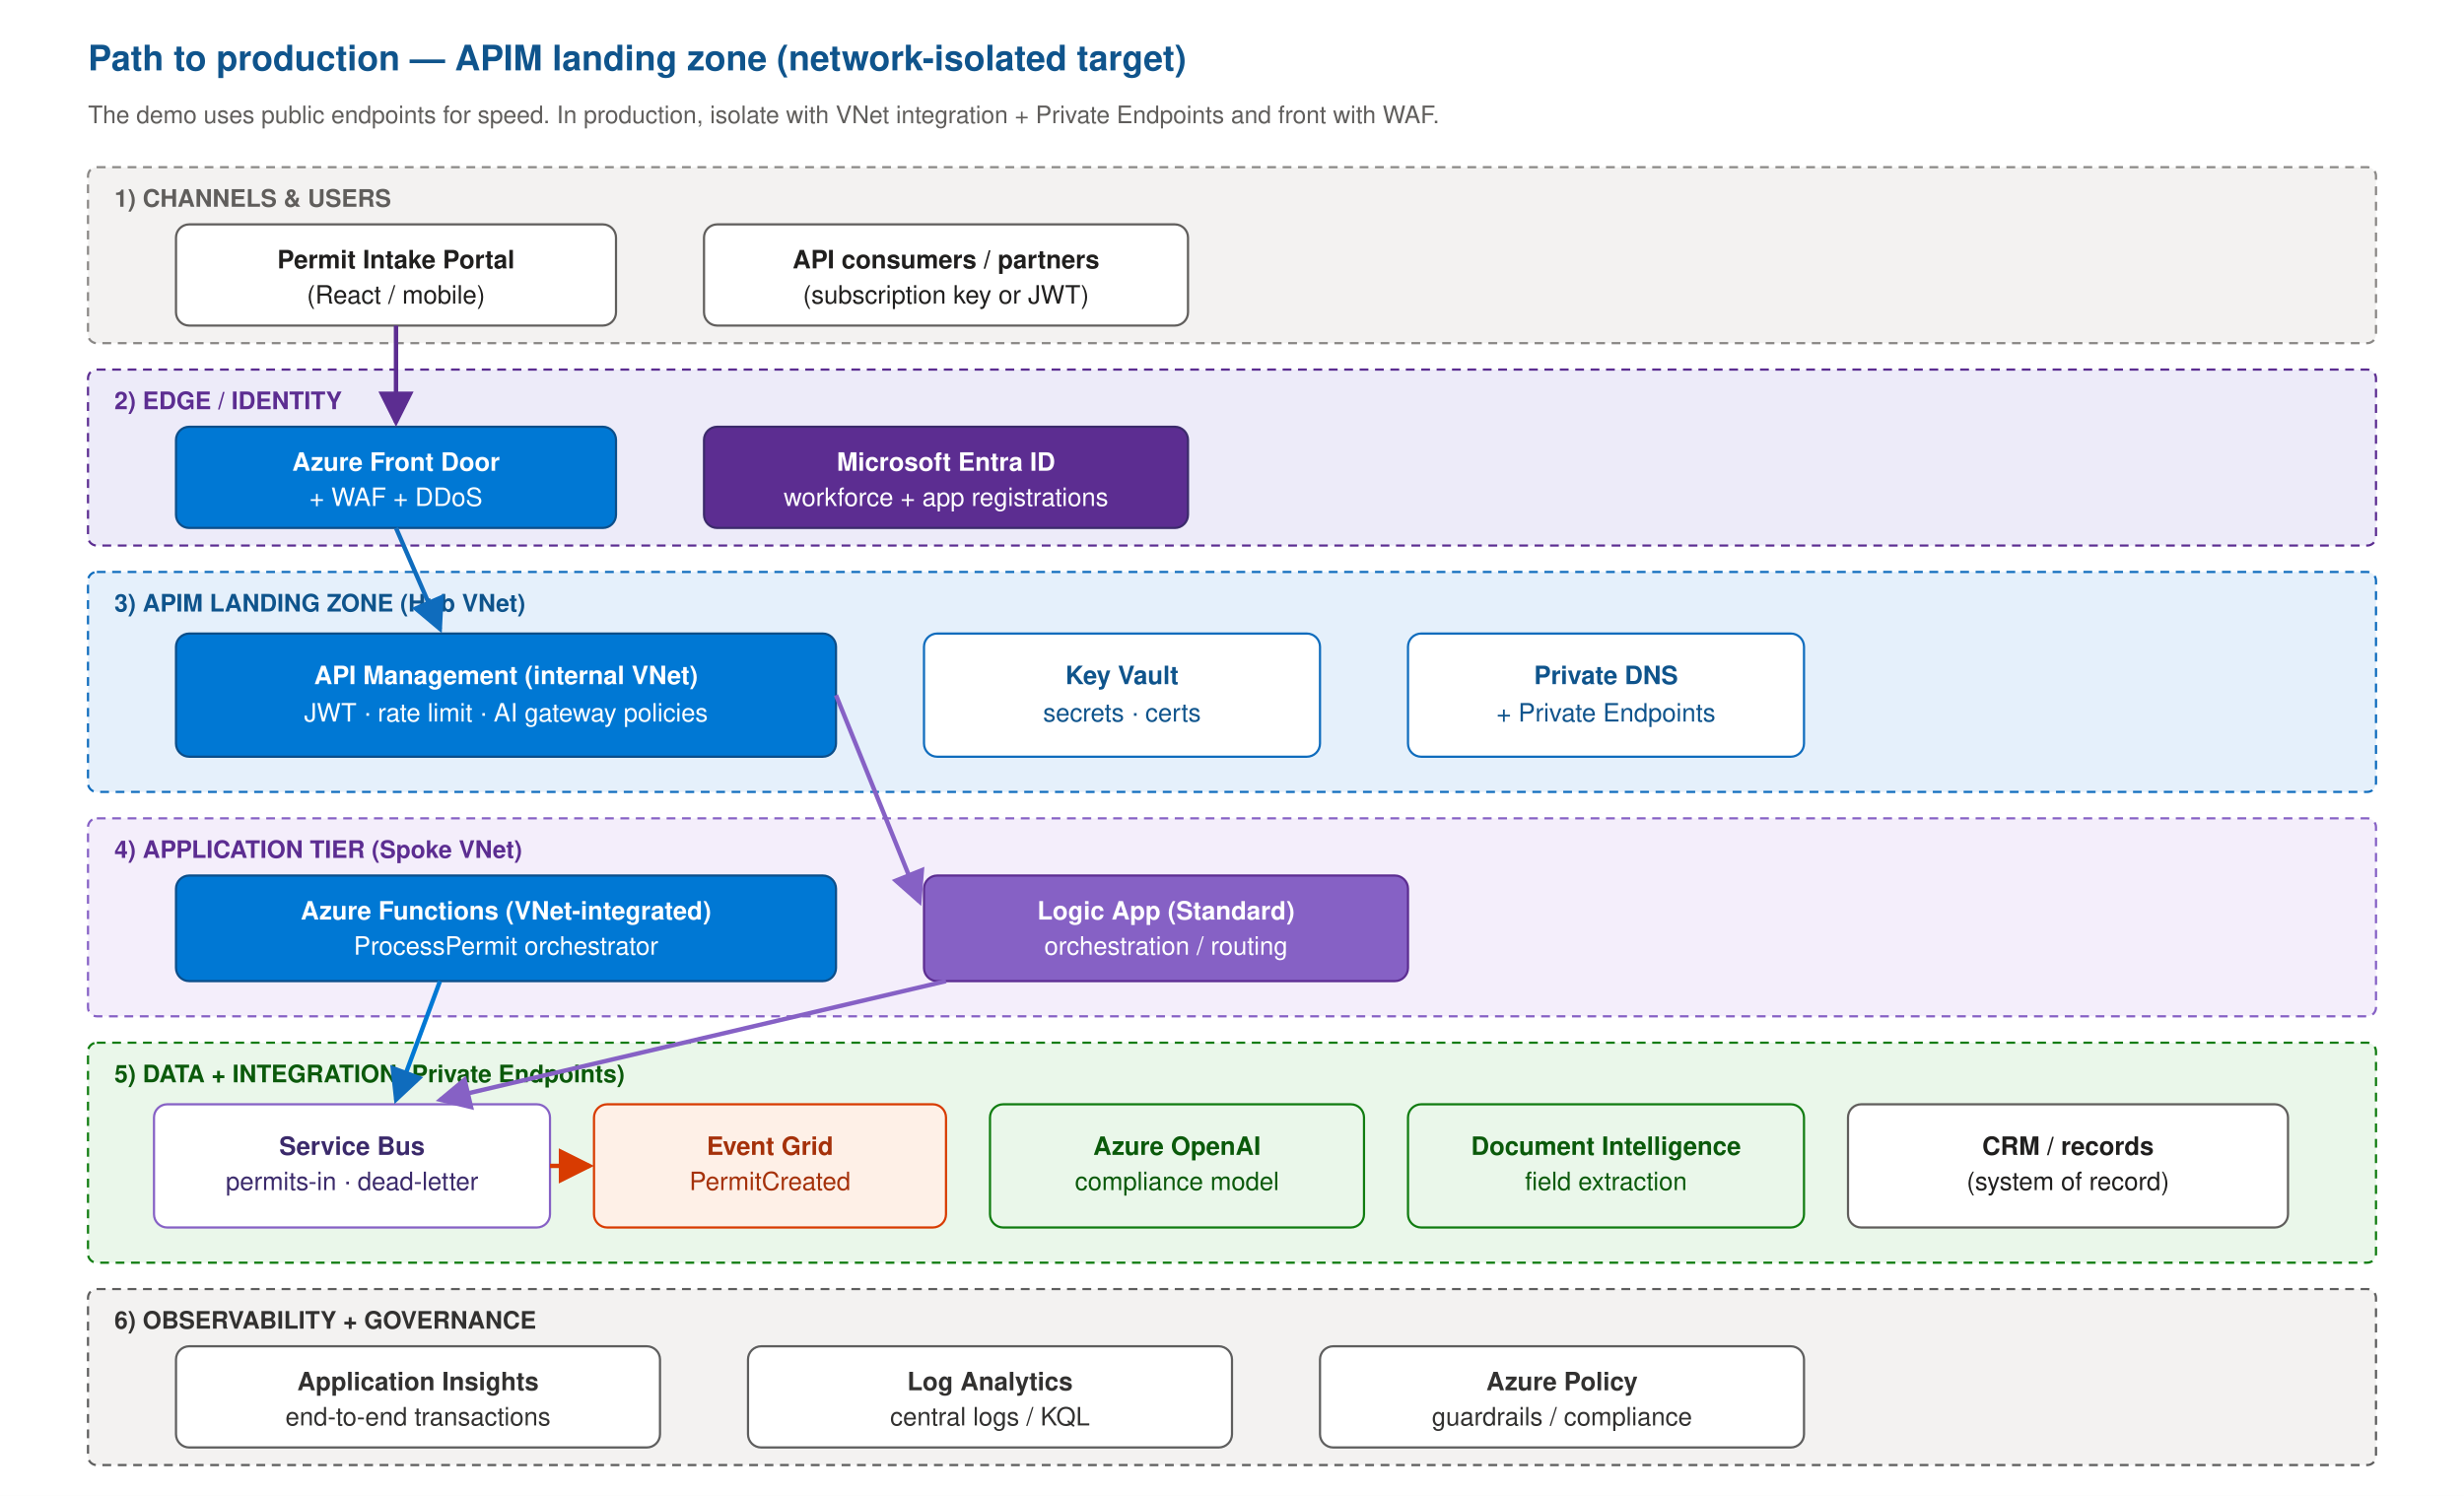
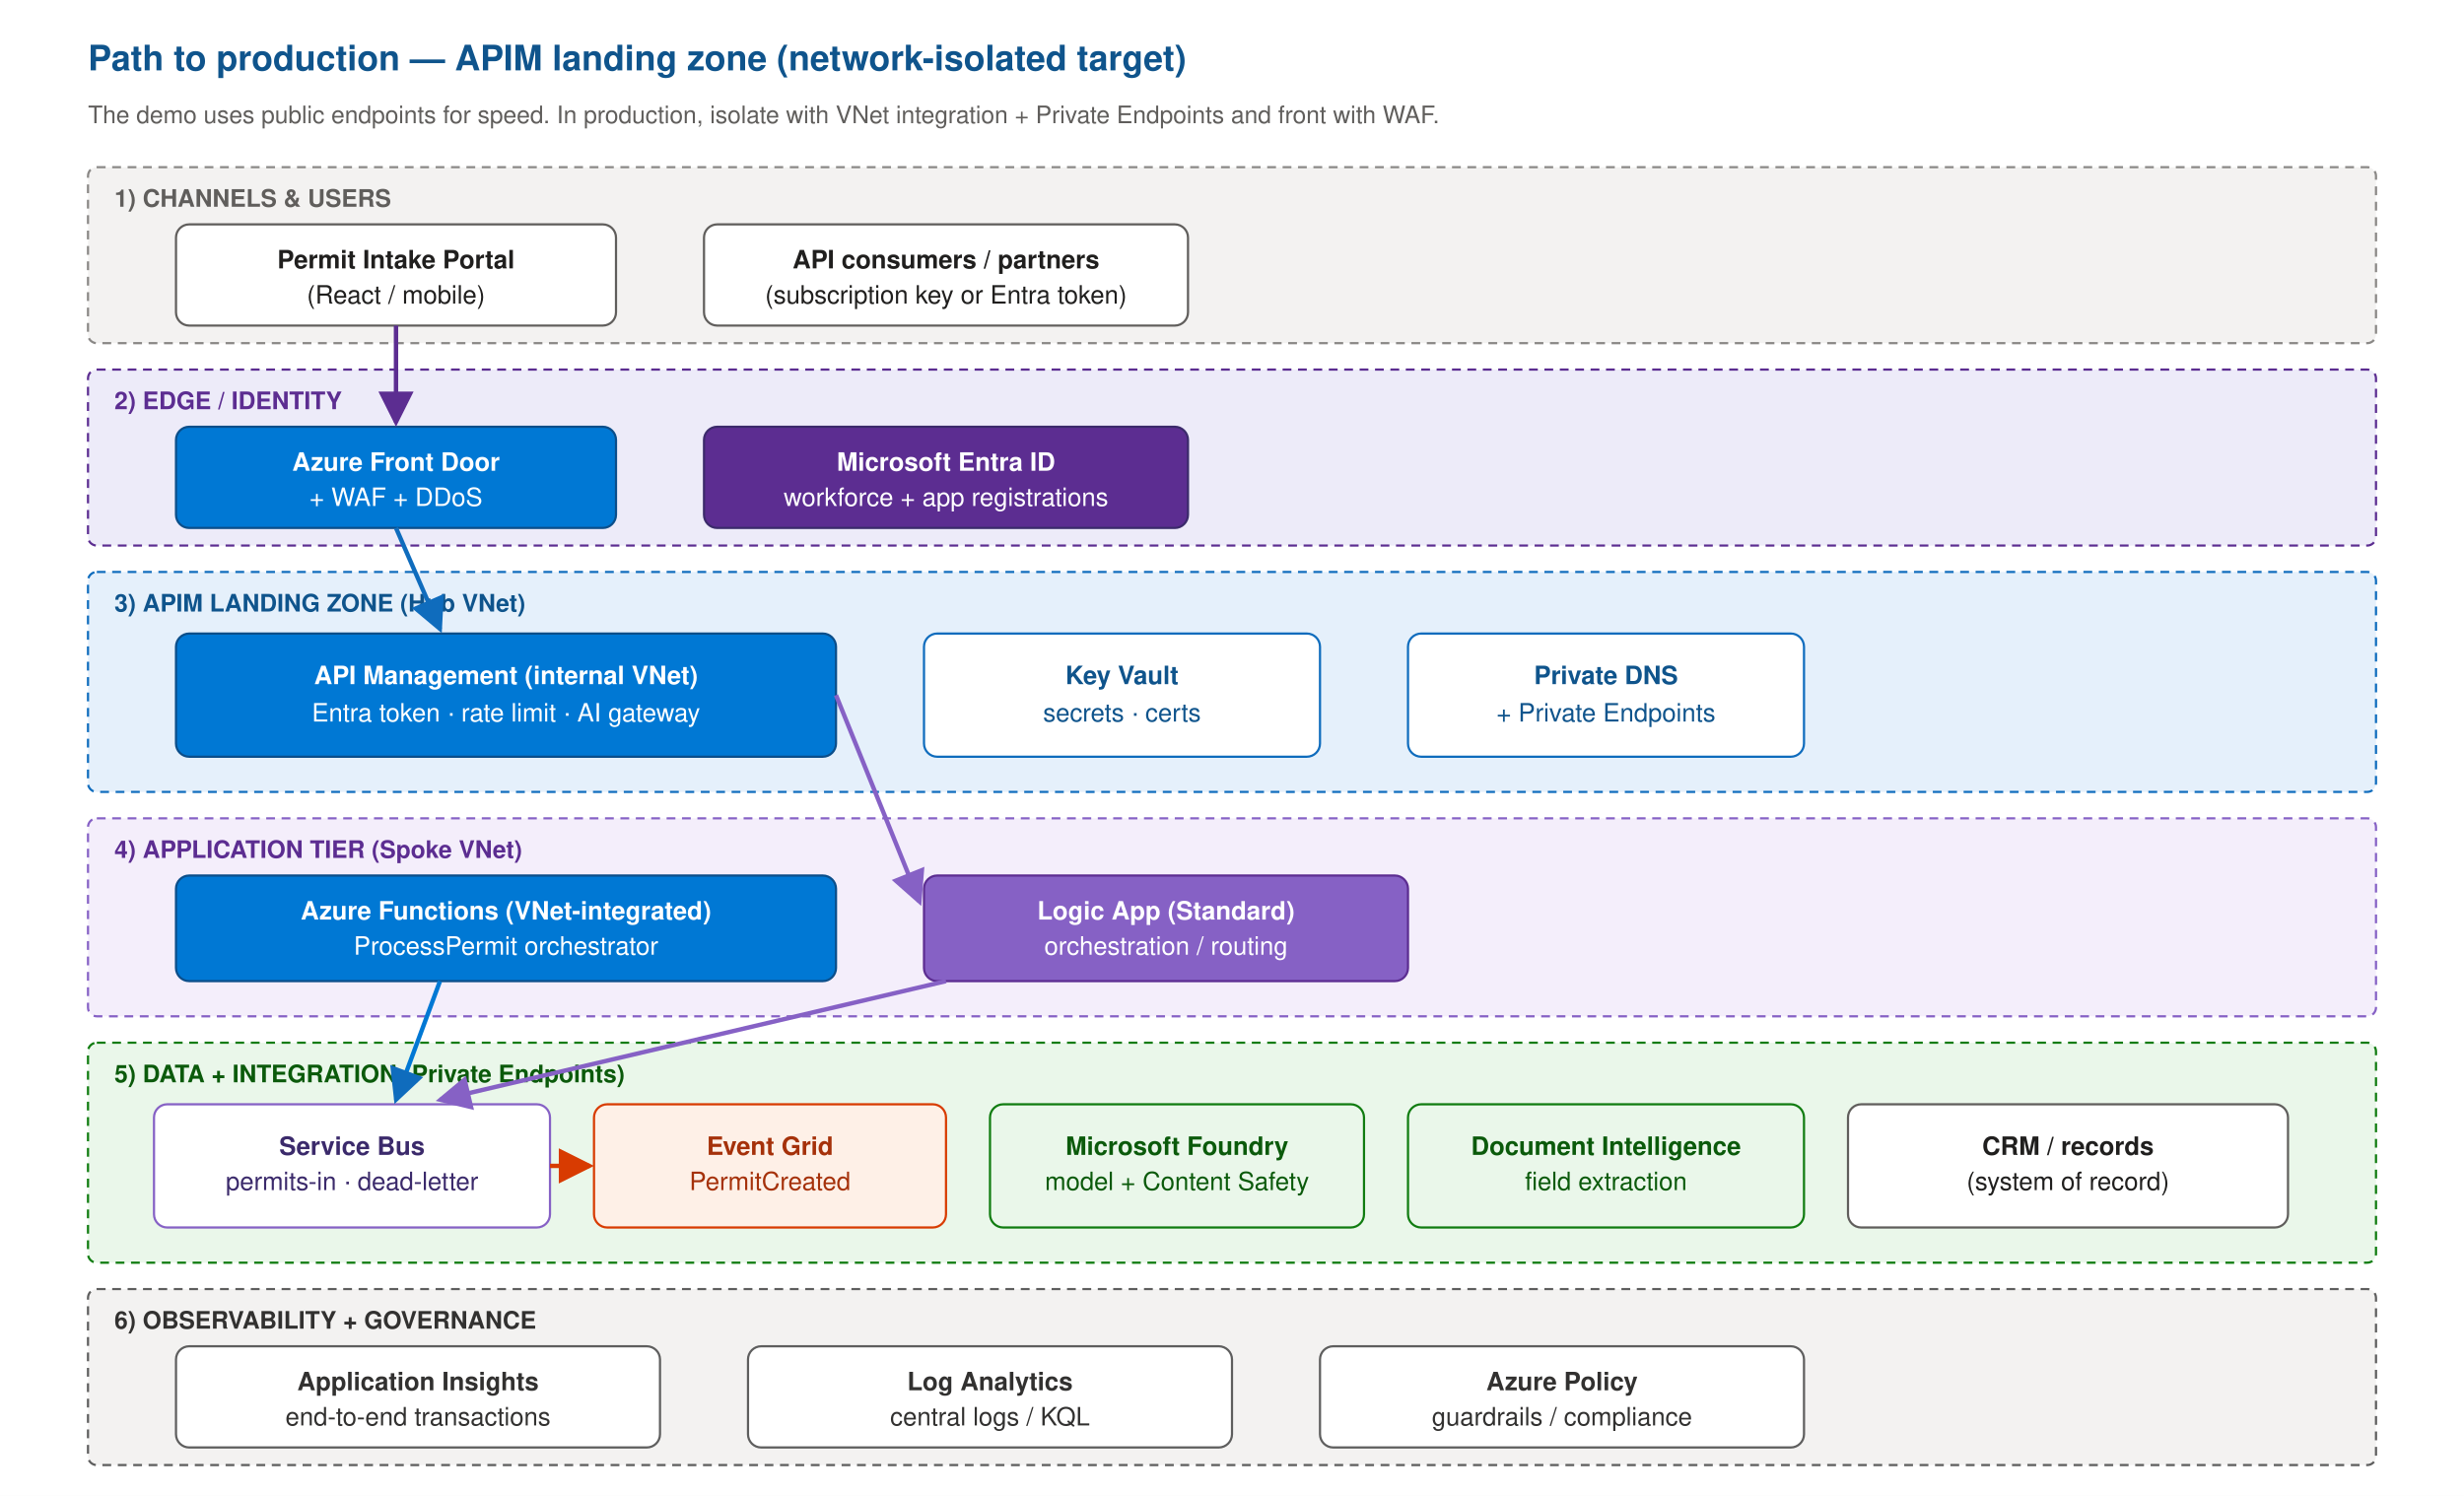
<svg xmlns="http://www.w3.org/2000/svg" viewBox="0 0 1120 680" font-family="Segoe UI, Helvetica, Arial, sans-serif">
  <defs>
    <marker id="mp" markerWidth="9" markerHeight="9" refX="7" refY="4" orient="auto">
      <path d="M0,0 L8,4 L0,8 z" fill="#5C2D91" />
    </marker>
    <marker id="mb" markerWidth="9" markerHeight="9" refX="7" refY="4" orient="auto">
      <path d="M0,0 L8,4 L0,8 z" fill="#0F6CBD" />
    </marker>
    <marker id="mu" markerWidth="9" markerHeight="9" refX="7" refY="4" orient="auto">
      <path d="M0,0 L8,4 L0,8 z" fill="#8661C5" />
    </marker>
    <marker id="mo" markerWidth="9" markerHeight="9" refX="7" refY="4" orient="auto">
      <path d="M0,0 L8,4 L0,8 z" fill="#D83B01" />
    </marker>
  </defs>
  <rect x="0" y="0" width="1120" height="680" fill="#FFFFFF" />
  <text x="40" y="32" font-size="16" font-weight="700" fill="#0F548C">Path to production — APIM landing zone (network-isolated target)</text>
  <text x="40" y="56" font-size="11" fill="#605E5C">The demo uses public endpoints for speed. In production, isolate with VNet integration + Private Endpoints and front with WAF.</text>
  <g>
    <rect x="40" y="76" width="1040" height="80" rx="4" fill="#F3F2F1" stroke="#8A8886" stroke-dasharray="4 3" />
    <text x="52" y="94" font-size="11" font-weight="700" fill="#605E5C">1) CHANNELS &amp; USERS</text>
    <rect x="40" y="168" width="1040" height="80" rx="4" fill="#EDEBF9" stroke="#5C2D91" stroke-dasharray="4 3" />
    <text x="52" y="186" font-size="11" font-weight="700" fill="#5C2D91">2) EDGE / IDENTITY</text>
    <rect x="40" y="260" width="1040" height="100" rx="4" fill="#E5F0FB" stroke="#0F6CBD" stroke-dasharray="4 3" />
    <text x="52" y="278" font-size="11" font-weight="700" fill="#0F548C">3) APIM LANDING ZONE (Hub VNet)</text>
    <rect x="40" y="372" width="1040" height="90" rx="4" fill="#F4EEFB" stroke="#8661C5" stroke-dasharray="4 3" />
    <text x="52" y="390" font-size="11" font-weight="700" fill="#5C2D91">4) APPLICATION TIER (Spoke VNet)</text>
    <rect x="40" y="474" width="1040" height="100" rx="4" fill="#EAF7EA" stroke="#107C10" stroke-dasharray="4 3" />
    <text x="52" y="492" font-size="11" font-weight="700" fill="#0B5A0B">5) DATA + INTEGRATION (Private Endpoints)</text>
    <rect x="40" y="586" width="1040" height="80" rx="4" fill="#F3F2F1" stroke="#5E5E5E" stroke-dasharray="4 3" />
    <text x="52" y="604" font-size="11" font-weight="700" fill="#323130">6) OBSERVABILITY + GOVERNANCE</text>
  </g>
  <g font-size="11.5">
    <rect x="80" y="102" width="200" height="46" rx="6" fill="#fff" stroke="#605E5C" />
    <text x="180" y="122" fill="#201F1E" text-anchor="middle" font-weight="700">Permit Intake Portal</text>
    <text x="180" y="138" fill="#201F1E" text-anchor="middle">(React / mobile)</text>
    <rect x="320" y="102" width="220" height="46" rx="6" fill="#fff" stroke="#605E5C" />
    <text x="430" y="122" fill="#201F1E" text-anchor="middle" font-weight="700">API consumers / partners</text>
-     <text x="430" y="138" fill="#201F1E" text-anchor="middle">(subscription key or JWT)</text>
+     <text x="430" y="138" fill="#201F1E" text-anchor="middle">(subscription key or Entra token)</text>
    <rect x="80" y="194" width="200" height="46" rx="6" fill="#0078D4" stroke="#0B4E8A" />
    <text x="180" y="214" fill="#fff" text-anchor="middle" font-weight="700">Azure Front Door</text>
    <text x="180" y="230" fill="#fff" text-anchor="middle">+ WAF + DDoS</text>
    <rect x="320" y="194" width="220" height="46" rx="6" fill="#5C2D91" stroke="#3B2A6B" />
    <text x="430" y="214" fill="#fff" text-anchor="middle" font-weight="700">Microsoft Entra ID</text>
    <text x="430" y="230" fill="#fff" text-anchor="middle">workforce + app registrations</text>
    <rect x="80" y="288" width="300" height="56" rx="6" fill="#0078D4" stroke="#0B4E8A" />
    <text x="230" y="311" fill="#fff" text-anchor="middle" font-weight="700">API Management (internal VNet)</text>
-     <text x="230" y="328" fill="#fff" text-anchor="middle">JWT · rate limit · AI gateway policies</text>
+     <text x="230" y="328" fill="#fff" text-anchor="middle">Entra token · rate limit · AI gateway</text>
    <rect x="420" y="288" width="180" height="56" rx="6" fill="#fff" stroke="#0F6CBD" />
    <text x="510" y="311" fill="#0F548C" text-anchor="middle" font-weight="700">Key Vault</text>
    <text x="510" y="328" fill="#0F548C" text-anchor="middle">secrets · certs</text>
    <rect x="640" y="288" width="180" height="56" rx="6" fill="#fff" stroke="#0F6CBD" />
    <text x="730" y="311" fill="#0F548C" text-anchor="middle" font-weight="700">Private DNS</text>
    <text x="730" y="328" fill="#0F548C" text-anchor="middle">+ Private Endpoints</text>
    <rect x="80" y="398" width="300" height="48" rx="6" fill="#0078D4" stroke="#0B4E8A" />
    <text x="230" y="418" fill="#fff" text-anchor="middle" font-weight="700">Azure Functions (VNet-integrated)</text>
    <text x="230" y="434" fill="#fff" text-anchor="middle">ProcessPermit orchestrator</text>
    <rect x="420" y="398" width="220" height="48" rx="6" fill="#8661C5" stroke="#5C2D91" />
    <text x="530" y="418" fill="#fff" text-anchor="middle" font-weight="700">Logic App (Standard)</text>
    <text x="530" y="434" fill="#fff" text-anchor="middle">orchestration / routing</text>
    <rect x="70" y="502" width="180" height="56" rx="6" fill="#fff" stroke="#8661C5" />
    <text x="160" y="525" fill="#3B2A6B" text-anchor="middle" font-weight="700">Service Bus</text>
    <text x="160" y="541" fill="#3B2A6B" text-anchor="middle">permits-in · dead-letter</text>
    <rect x="270" y="502" width="160" height="56" rx="6" fill="#FEF0E7" stroke="#D83B01" />
    <text x="350" y="525" fill="#A5310A" text-anchor="middle" font-weight="700">Event Grid</text>
    <text x="350" y="541" fill="#A5310A" text-anchor="middle">PermitCreated</text>
    <rect x="450" y="502" width="170" height="56" rx="6" fill="#EAF7EA" stroke="#107C10" />
-     <text x="535" y="525" fill="#0B5A0B" text-anchor="middle" font-weight="700">Azure OpenAI</text>
-     <text x="535" y="541" fill="#0B5A0B" text-anchor="middle">compliance model</text>
+     <text x="535" y="525" fill="#0B5A0B" text-anchor="middle" font-weight="700">Microsoft Foundry</text>
+     <text x="535" y="541" fill="#0B5A0B" text-anchor="middle">model + Content Safety</text>
    <rect x="640" y="502" width="180" height="56" rx="6" fill="#EAF7EA" stroke="#107C10" />
    <text x="730" y="525" fill="#0B5A0B" text-anchor="middle" font-weight="700">Document Intelligence</text>
    <text x="730" y="541" fill="#0B5A0B" text-anchor="middle">field extraction</text>
    <rect x="840" y="502" width="200" height="56" rx="6" fill="#fff" stroke="#605E5C" />
    <text x="940" y="525" fill="#201F1E" text-anchor="middle" font-weight="700">CRM / records</text>
    <text x="940" y="541" fill="#201F1E" text-anchor="middle">(system of record)</text>
    <rect x="80" y="612" width="220" height="46" rx="6" fill="#fff" stroke="#5E5E5E" />
    <text x="190" y="632" fill="#323130" text-anchor="middle" font-weight="700">Application Insights</text>
    <text x="190" y="648" fill="#323130" text-anchor="middle">end-to-end transactions</text>
    <rect x="340" y="612" width="220" height="46" rx="6" fill="#fff" stroke="#5E5E5E" />
    <text x="450" y="632" fill="#323130" text-anchor="middle" font-weight="700">Log Analytics</text>
    <text x="450" y="648" fill="#323130" text-anchor="middle">central logs / KQL</text>
    <rect x="600" y="612" width="220" height="46" rx="6" fill="#fff" stroke="#5E5E5E" />
    <text x="710" y="632" fill="#323130" text-anchor="middle" font-weight="700">Azure Policy</text>
    <text x="710" y="648" fill="#323130" text-anchor="middle">guardrails / compliance</text>
  </g>
  <g fill="none" stroke-width="2">
    <line x1="180" y1="148" x2="180" y2="192" stroke="#5C2D91" marker-end="url(#mp)" />
    <line x1="180" y1="240" x2="200" y2="286" stroke="#0F6CBD" marker-end="url(#mb)" />
    <line x1="380" y1="316" x2="418" y2="410" stroke="#8661C5" marker-end="url(#mu)" />
    <line x1="430" y1="446" x2="200" y2="500" stroke="#8661C5" marker-end="url(#mu)" />
    <line x1="200" y1="446" x2="180" y2="500" stroke="#0078D4" marker-end="url(#mb)" />
    <line x1="250" y1="530" x2="268" y2="530" stroke="#D83B01" marker-end="url(#mo)" />
  </g>
</svg>
